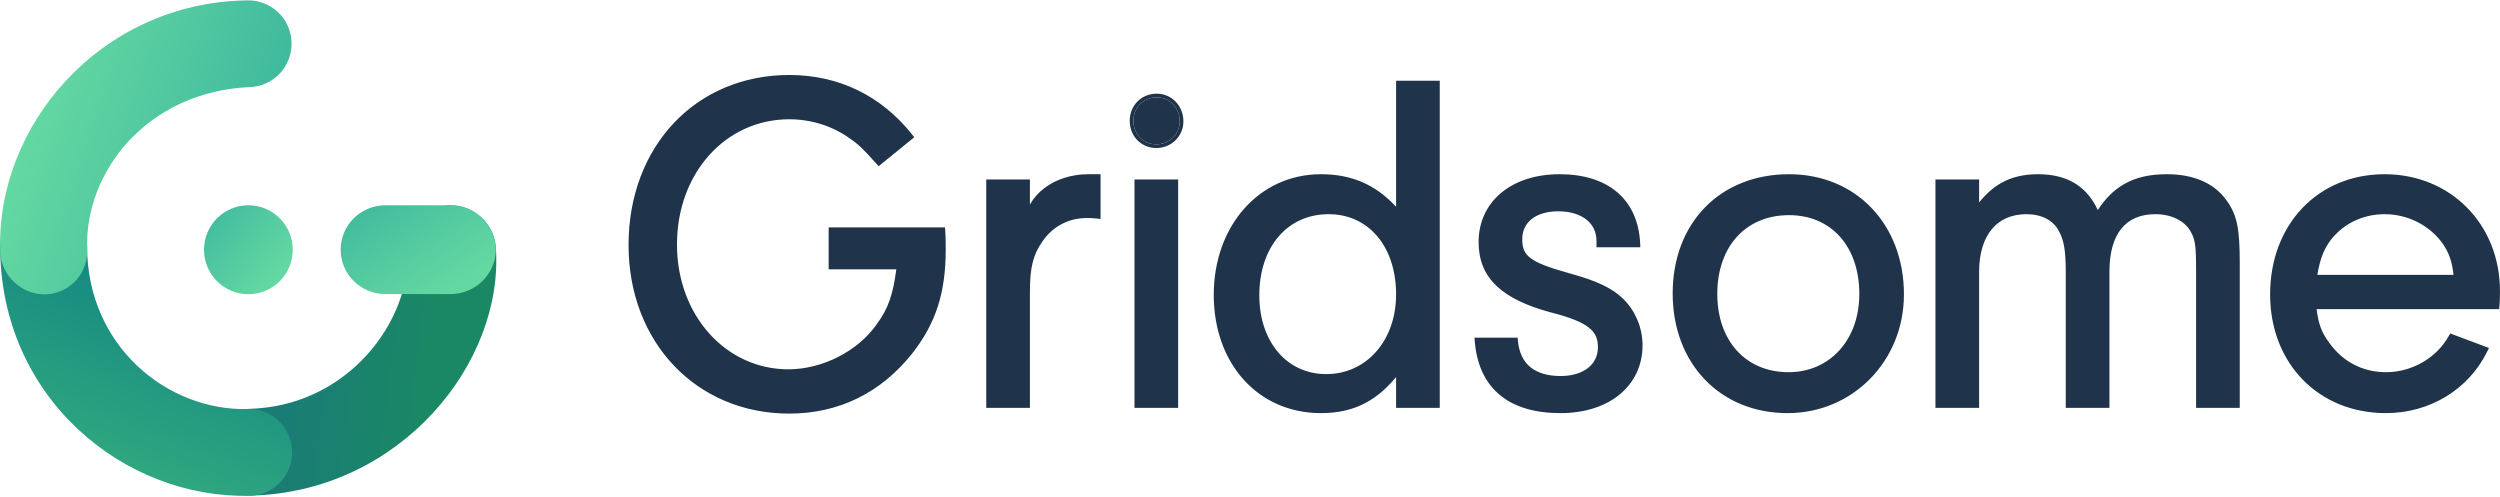
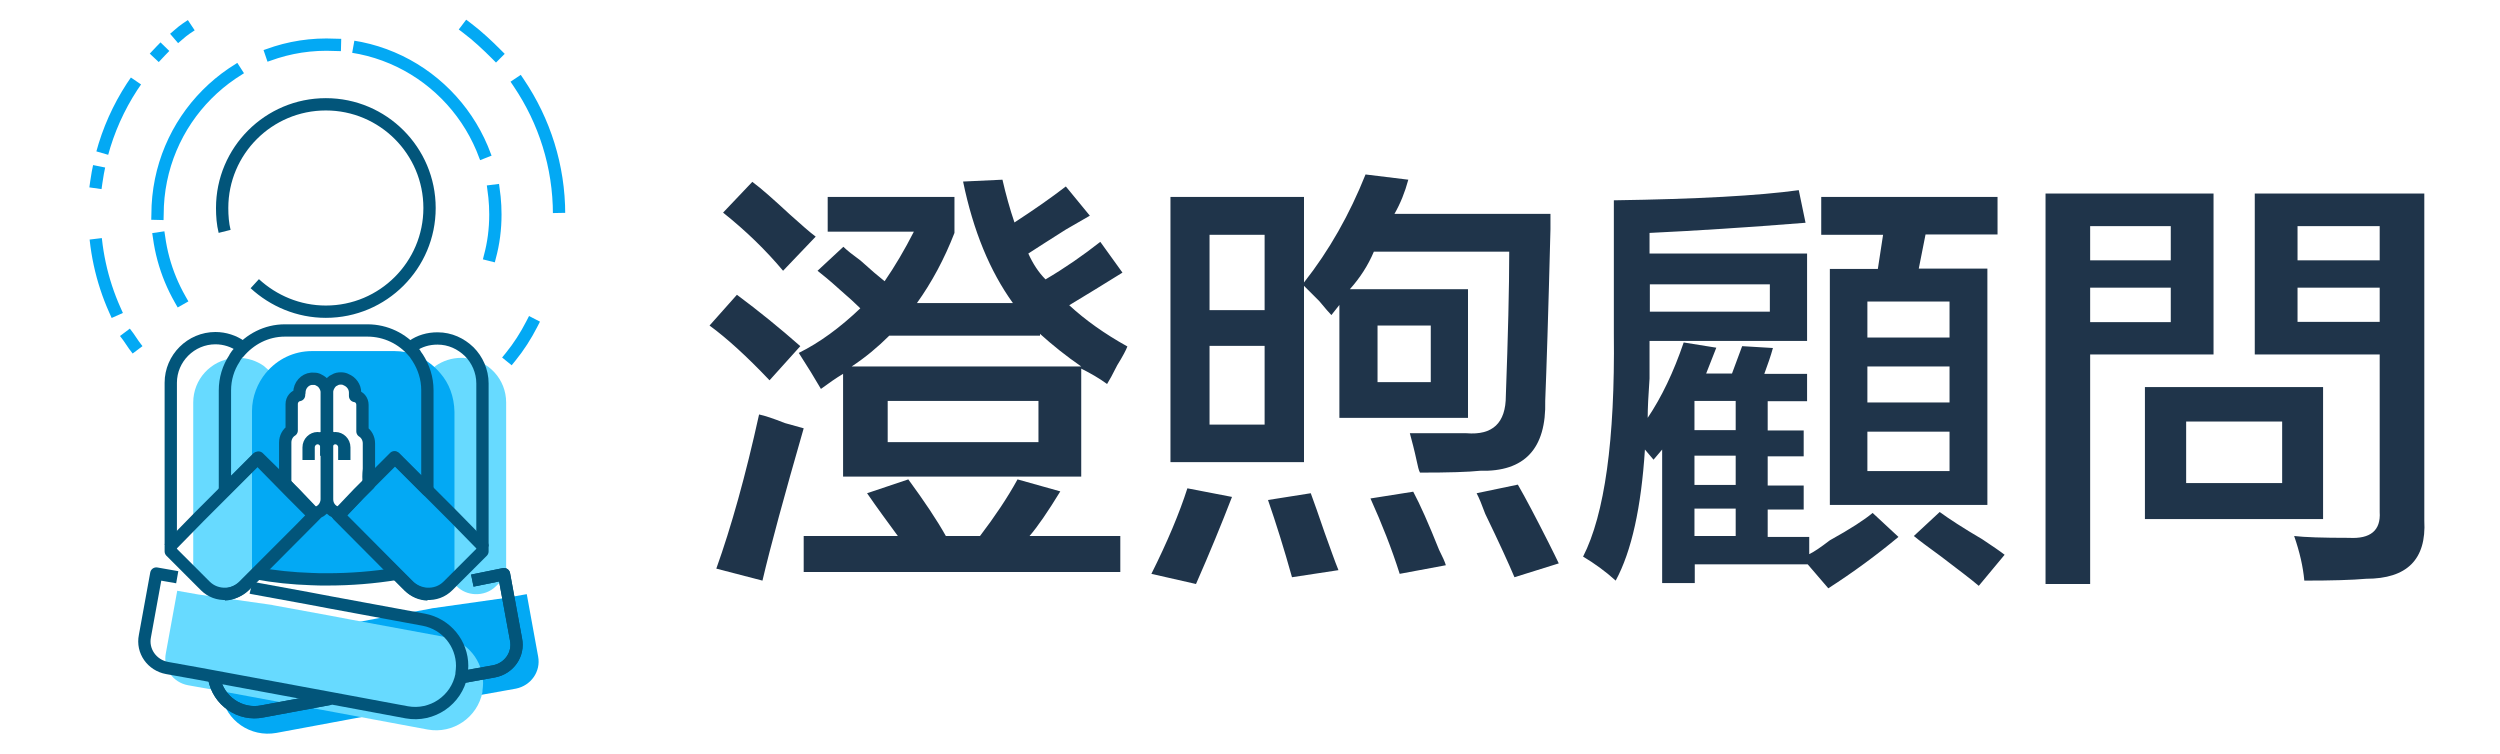
- <svg xmlns="http://www.w3.org/2000/svg" width="1234" height="245" viewBox="0 0 1234 245" fill="none">
-   <path fill-rule="evenodd" clip-rule="evenodd" d="M221.494 101.381C233.273 100.815 243.701 109.953 244.718 121.744C249.124 178.78 197.865 242.567 124.306 244.61C112.517 244.938 102.696 235.62 102.369 223.799C102.043 211.977 111.334 202.129 123.123 201.801C171.923 200.446 202.838 158.295 201.188 123.795C200.623 111.983 209.714 101.948 221.494 101.381Z" fill="url(#paint0_linear)" />
-   <path fill-rule="evenodd" clip-rule="evenodd" d="M21.633 100.167C33.426 100.167 42.987 109.754 42.987 121.58C42.987 170.939 82.675 202.883 122.315 201.905C134.105 201.614 143.897 210.962 144.187 222.784C144.478 234.607 135.155 244.427 123.366 244.718C61.377 246.247 0.068 196.619 0.068 121.58C0.068 109.754 9.84 100.167 21.633 100.167Z" fill="url(#paint1_linear)" />
-   <path d="M168.15 123.24C168.15 111.133 178.026 101.318 190.208 101.318L222.354 101.318C234.537 101.318 244.718 111.133 244.718 123.24C244.718 135.348 234.537 145.163 222.354 145.163H190.208C178.026 145.163 168.15 135.348 168.15 123.24Z" fill="url(#paint2_linear)" />
-   <path d="M100.7 123.272C100.7 111.147 110.513 101.318 122.604 101.318C134.696 101.318 144.509 111.147 144.509 123.272C144.509 135.397 134.696 145.227 122.604 145.227C110.513 145.227 100.7 135.397 100.7 123.272Z" fill="url(#paint3_linear)" />
-   <path fill-rule="evenodd" clip-rule="evenodd" d="M143.902 20.696C144.392 32.512 135.236 42.488 123.453 42.979C72.588 45.097 41.535 85.076 43.046 123.036C43.517 134.852 34.537 144.814 22.753 145.286C10.969 145.758 0.606 136.221 0.136 124.405C-2.327 62.545 49.18 1.391 121.681 0.19C133.464 -0.3 143.413 8.88 143.902 20.696Z" fill="url(#paint4_linear)" />
-   <path d="M570.994 48.062C564.396 48.062 559.449 53.031 559.449 59.656C559.449 66.281 564.396 71.25 570.758 71.25C577.12 71.25 582.303 66.281 582.303 59.892C582.303 53.267 577.355 48.062 570.994 48.062Z" fill="#1F344A" />
-   <path fill-rule="evenodd" clip-rule="evenodd" d="M409.02 112.256H466.45L466.571 113.948C466.811 117.325 466.811 121.631 466.811 123.054V123.068C466.811 144.477 461.995 159.558 450.164 174.591L450.16 174.595L450.157 174.6C434.741 193.951 413.958 204.154 389.59 204.154C343.732 204.154 310.249 168.944 310.249 120.938C310.249 72.238 343.482 37.013 389.59 37.013C413.948 37.013 434.971 47.208 450.159 66.333L451.277 67.741L433.685 82.042L432.525 80.743C426.406 73.889 423.709 71.203 419.676 68.503L419.644 68.482L419.613 68.459C411.221 62.309 400.529 58.874 389.59 58.874C358.26 58.874 334.158 85.318 334.158 120.702C334.158 155.623 358.269 182.293 389.119 182.293C405.982 182.293 423.552 173.337 432.857 159.891L432.874 159.867L432.891 159.844C438.452 152.326 440.803 145.231 442.422 132.933H409.02V112.256ZM486.811 88.595H508.365V100.938C510.347 97.548 512.416 95.268 515.311 93.006C521.1 88.457 529.055 85.992 537.172 85.992H543.236V108.096L541.185 107.838C539.428 107.618 537.65 107.616 536.465 107.616C527.411 107.616 519.496 111.81 514.416 119.352L514.411 119.359L514.407 119.365C509.977 125.816 508.365 131.796 508.365 144.126V201.314H486.811V88.595ZM581.535 88.595V201.314H559.981V88.595H581.535ZM689.109 102.062C678.899 91.031 667.038 85.992 652.055 85.992C621.389 85.992 599.103 111.635 599.103 145.546C599.103 179.498 620.955 203.917 652.055 203.917C660.551 203.917 667.874 202.268 674.493 198.634C679.797 195.722 684.572 191.577 689.109 186.122V201.314H710.662V39.853H689.109V102.062ZM809.669 122.049H788.03V119.045C788.03 114.499 786.211 110.889 783.036 108.375C779.818 105.827 775.071 104.303 769.119 104.303C763.404 104.303 758.956 105.767 755.978 108.16C753.039 110.521 751.386 113.894 751.386 118.099C751.386 120.324 751.665 122.052 752.282 123.496C752.888 124.914 753.871 126.174 755.467 127.386C758.772 129.895 764.504 132.069 774.315 134.799C788.295 138.607 795.983 142.258 801.513 147.811C807.273 153.595 810.762 161.865 810.762 170.39C810.762 180.395 806.633 188.839 799.434 194.748C792.266 200.633 782.166 203.917 770.297 203.917C757.661 203.917 747.533 200.957 740.297 194.949C733.034 188.917 728.927 180.017 727.954 168.653L727.785 166.677H749.099L749.257 168.324C749.811 174.105 751.939 178.35 755.35 181.174C758.785 184.018 763.744 185.606 770.297 185.606C776.123 185.606 780.754 184.086 783.887 181.595C786.982 179.134 788.737 175.639 788.737 171.337C788.737 169.168 788.386 167.374 787.66 165.823C786.937 164.278 785.794 162.871 784.06 161.542C780.52 158.828 774.655 156.533 765.37 154.172L765.356 154.169L765.342 154.165C753.437 150.937 744.556 146.752 738.641 141.093C732.651 135.363 729.832 128.246 729.832 119.519C729.832 109.524 733.894 101.081 741.003 95.168C748.084 89.279 758.069 85.992 769.826 85.992C781.668 85.992 791.383 89.027 798.283 94.917C805.21 100.83 809.091 109.441 809.581 120.145L809.669 122.049ZM955.339 88.595H976.893V99.928C980.176 95.824 983.7 92.668 987.651 90.404C992.99 87.345 998.973 85.992 1005.94 85.992C1013.62 85.992 1020.07 87.647 1025.28 91.188C1029.62 94.139 1032.98 98.319 1035.47 103.682C1039.14 98.077 1043.32 93.853 1048.34 90.94C1054.26 87.513 1061.2 85.992 1069.55 85.992C1082.42 85.992 1092.48 90.151 1098.58 98.31C1101.31 101.926 1103.08 105.416 1104.14 110.255C1105.19 115.016 1105.54 121.04 1105.54 129.693V201.314H1083.99V133.952C1083.99 127.309 1083.87 123.359 1083.45 120.524C1083.04 117.795 1082.37 116.119 1081.17 114.044C1078.28 109.073 1071.92 105.723 1063.9 105.723C1056.45 105.723 1050.88 108.215 1047.14 112.802C1043.35 117.447 1041.22 124.49 1041.22 133.952V201.314H1019.66V134.189C1019.66 123.609 1018.71 118.554 1016.35 114.24L1016.34 114.209L1016.32 114.177C1013.65 108.812 1007.81 105.723 1000.28 105.723C992.86 105.723 987.099 108.372 983.158 113.11C979.181 117.892 976.893 125.004 976.893 134.189V201.314H955.339V88.595ZM1233.59 152.572H1143.48C1143.92 156.123 1144.51 158.884 1145.37 161.324C1146.38 164.184 1147.81 166.682 1149.97 169.529L1149.98 169.542L1149.99 169.556C1156.71 178.785 1166.53 183.713 1177.73 183.713C1190.52 183.713 1202.62 176.716 1208.65 165.952L1209.42 164.587L1228.55 171.757L1227.67 173.558C1218.39 192.434 1199.12 203.917 1177.73 203.917C1144.4 203.917 1120.53 179.395 1120.53 145.309C1120.53 110.792 1144.12 85.992 1177.02 85.992C1209.63 85.992 1233.98 110.73 1233.98 143.653V143.674C1233.98 145.093 1233.98 148.232 1233.74 150.915L1233.59 152.572ZM557.625 59.656C557.625 52.035 563.38 46.241 570.994 46.241C578.444 46.241 584.127 52.346 584.127 59.892C584.127 67.326 578.087 73.07 570.758 73.07C563.355 73.07 557.625 67.252 557.625 59.656ZM679.764 116.556C673.929 109.692 665.663 105.723 655.825 105.723C645.623 105.723 637.121 109.76 631.143 116.712C625.147 123.686 621.599 133.709 621.599 145.783C621.599 157.374 625.083 167.106 630.91 173.91C636.72 180.693 644.932 184.659 654.647 184.659C674.394 184.659 689.109 168.195 689.109 145.309C689.109 133.351 685.618 123.443 679.764 116.556ZM841.581 102.366C851.735 91.953 866.124 85.992 883.06 85.992C916.191 85.992 939.782 110.787 939.782 145.309C939.782 178.223 914.496 203.917 882.353 203.917C865.749 203.917 851.537 197.822 841.481 187.324C831.43 176.832 825.631 162.049 825.631 144.836C825.631 127.506 831.43 112.775 841.581 102.366ZM908.179 116.799C902.158 110.085 893.536 106.196 883.06 106.196C872.336 106.196 863.534 110.094 857.4 116.812C851.251 123.545 847.656 133.253 847.656 145.073C847.656 156.77 851.249 166.421 857.37 173.127C863.478 179.818 872.223 183.713 882.824 183.713C903.097 183.713 917.757 167.898 917.757 145.073C917.757 133.246 914.216 123.532 908.179 116.799ZM1143.83 135.681H1211.06C1210.3 128.668 1208.71 124.568 1205.46 119.869C1198.97 111.121 1188.45 105.723 1177.02 105.723C1165.59 105.723 1155.34 111.114 1149.33 120.041C1146.49 124.527 1145.11 128.445 1143.83 135.681ZM570.994 48.062C564.396 48.062 559.449 53.031 559.449 59.656C559.449 66.281 564.396 71.25 570.758 71.25C577.12 71.25 582.303 66.281 582.303 59.892C582.303 53.267 577.355 48.062 570.994 48.062Z" fill="#1F344A" />
-   <defs>
-     <linearGradient id="paint0_linear" x1="131.849" y1="295.871" x2="198.611" y2="304.452" gradientUnits="userSpaceOnUse">
-       <stop stop-color="#1A7D75" />
-       <stop offset="1" stop-color="#1A8864" />
-     </linearGradient>
-     <linearGradient id="paint1_linear" x1="8.135" y1="116.241" x2="-25.494" y2="204.661" gradientUnits="userSpaceOnUse">
-       <stop offset="0.013" stop-color="#168A81" />
-       <stop offset="1" stop-color="#31A97F" />
-     </linearGradient>
-     <linearGradient id="paint2_linear" x1="57.662" y1="127.831" x2="114.279" y2="213.676" gradientUnits="userSpaceOnUse">
-       <stop stop-color="#27A59B" />
-       <stop offset="1" stop-color="#64D8A2" />
-     </linearGradient>
-     <linearGradient id="paint3_linear" x1="37.482" y1="127.87" x2="98.534" y2="180.757" gradientUnits="userSpaceOnUse">
-       <stop stop-color="#27A59B" />
-       <stop offset="1" stop-color="#64D8A2" />
-     </linearGradient>
-     <linearGradient id="paint4_linear" x1="304.542" y1="-205.801" x2="124.854" y2="-266.451" gradientUnits="userSpaceOnUse">
-       <stop stop-color="#27A59B" />
-       <stop offset="1" stop-color="#64D8A2" />
-     </linearGradient>
-   </defs>
+ <svg xmlns="http://www.w3.org/2000/svg" version="1.1" id="Layer_1" x="0px" y="0px" viewBox="0 0 812.5 245" style="enable-background:new 0 0 812.5 245;" xml:space="preserve">
+   <style type="text/css">
+ 	.st0{fill:#03A9F4;}
+ 	.st1{fill:#67DAFF;}
+ 	.st2{fill:none;stroke:#02557A;stroke-width:4;stroke-linejoin:round;stroke-miterlimit:10;}
+ 	.st3{fill:none;stroke:#02557A;stroke-width:4;stroke-linecap:square;stroke-linejoin:round;stroke-miterlimit:10;}
+ 	.st4{fill:none;stroke:#03A9F4;stroke-width:4;stroke-linecap:square;stroke-linejoin:round;stroke-dasharray:21,8,55,13;}
+ 	.st5{fill:none;stroke:#03A9F4;stroke-width:4;stroke-linecap:square;stroke-linejoin:round;}
+ 	.st6{fill:none;stroke:#03A9F4;stroke-width:4;stroke-linecap:square;stroke-linejoin:round;stroke-dasharray:42.707,26.401;}
+ 	.st7{fill:none;stroke:#03A9F4;stroke-width:4;stroke-linecap:square;stroke-linejoin:round;stroke-dasharray:21.998,13.587;}
+ 	
+ 		.st8{fill:none;stroke:#03A9F4;stroke-width:4;stroke-linecap:square;stroke-linejoin:round;stroke-dasharray:3.235,8.411,21.998,13.587;}
+ 	.st9{fill:#1F344A;}
+ </style>
+   <g>
+     <g id="Ebene_5">
+       <path class="st0" d="M140.4,197.7l-0.4,0.1l-18,3.3l0,0l-7.4,1.4l-30.3,5.6c-7.4,1.3-12.5,7.7-12.5,15c0,0.8,0.1,1.7,0.2,2.5    c0,0.1,0,0.2,0,0.4c1.5,8.2,9.4,13.7,17.8,12.2l24.7-4.6l42.6-7.9l10.6-1.9c4.9-1,8.1-5.6,7.2-10.4l-3.7-20.3l-6.8,1.2    L140.4,197.7z" />
+     </g>
+     <g id="Ebene_4">
+       <path class="st1" d="M64.4,193.2l-6.8-1.2l-3.7,20.3c-1,4.9,2.3,9.5,7.2,10.4l10.6,1.9l42.6,7.9l24.7,4.6    c8.2,1.5,16.2-3.9,17.8-12.2c0-0.1,0-0.2,0-0.4c0.1-0.8,0.2-1.7,0.2-2.5c0-7.2-5.1-13.6-12.5-15l-30.3-5.6l-7.4-1.4l0,0l-18-3.3    l-0.4-0.1L64.4,193.2z" />
+     </g>
+     <g id="Ebene_2_Kopie">
+       <path class="st1" d="M126.2,188.2c6.1-0.2,12-0.8,18-1.9l4.2,4.2c1.7,1.7,3.8,2.5,6,2.6c2.4,0.1,4.9-0.7,6.8-2.6l3.3-3.3v-56.4    c0-7.5-5.7-13.7-13.1-14.4c-0.2,0-0.5,0-0.7-0.1c-0.2,0-0.5,0-0.8,0c-3.1,0-6,1-8.3,2.6l-1.7,1.5l-0.5,2.3l-4.5,26.8l-2.3,10.3    l-0.1,0.6l-2.5,11.6L126.2,188.2z" />
+       <path class="st1" d="M101.1,188.2c-6.1-0.2-12-0.8-18-1.9l-4.2,4.2c-1.7,1.7-3.8,2.5-6,2.6c-2.4,0.1-4.9-0.7-6.8-2.6l-3.3-3.3    v-56.4c0-7.5,5.7-13.7,13.1-14.4c0.2,0,0.5,0,0.7-0.1c0.2,0,0.5,0,0.8,0c3.1,0,6,1,8.3,2.6l1.7,1.5l0.5,2.3l4.5,26.8l2.3,10.3    l0.1,0.6l2.5,11.6L101.1,188.2z" />
+       <path class="st0" d="M106.1,141c-0.1,0.5-0.8,1-1.1,1.3c0,0,0,0,0,0.1c0.1,0.5,1.1,1,1.1,1.4c0-0.5,1-1,1.1-1.4l0,0    C107.1,141.9,106.3,141.4,106.1,141z M143.1,121.3c-1.9-2.3-4.3-4.1-6.9-5.4c-0.4-0.1-0.7-0.4-1-0.5c-2.1-0.8-4.5-1.3-7-1.3h-26.8    c-6,0-11.3,2.7-14.9,7c0,0,0,0.1-0.1,0.1c-2.7,3.3-4.5,7.7-4.5,12.4v54l1.3-1.3c5.8,1,11.8,1.7,18,1.9c1.7,0.1,3.5,0.1,5.1,0.1    c7.6,0,15.1-0.6,22.5-1.8l4.1,4.1c1.7,1.7,3.8,2.5,6,2.6c2.4,0.1,4.9-0.7,6.8-2.6l2-2v-54.8C147.6,129,146,124.6,143.1,121.3z     M119.9,157.4c-0.5,0.5-0.8,0.8-1.1,1.1c-0.1,0.1-0.4,0.4-0.5,0.5c-0.1,0.1-0.4,0.4-0.5,0.5l-0.8,0.8l-0.2,0.2l-6,6.3h-0.1h-0.1    c-2.4-0.1-4.3-2-4.3-4.5c0,2.5-2,4.5-4.5,4.5l-7-7.4c-1.2-1.2-2-2.3-2-2.3s0-2.6,0-5v-8.5c0-1.7,0.8-3.1,2.1-3.9v-8.6    c0-1.4,1.1-2.6,2.4-2.9v-1.1c0-2.4,1.8-4.2,3.9-4.5c0.1,0,0.4,0,0.5,0c0.5,0,1.1,0.1,1.5,0.2c0.6,0.2,1.2,0.6,1.7,1.1    c0.7,0.8,1.3,1.9,1.3,3.1c0-1.2,0.6-2.3,1.3-3.1c0.4-0.4,0.7-0.6,1.2-0.8c0.6-0.4,1.3-0.5,2-0.5c0.6,0,1.2,0.1,1.7,0.4    c1.7,0.7,2.9,2.3,2.9,4.2v1.1c1.4,0.2,2.4,1.4,2.4,2.9v8.6c1.3,0.8,2.1,2.3,2.1,3.9v8.3C119.7,154.5,119.7,155.4,119.9,157.4    L119.9,157.4z M107.2,142.4L107.2,142.4c-0.1-0.5-1-1-1.1-1.4c-0.1,0.5-0.8,1-1.1,1.3c0,0,0,0,0,0.1c0.1,0.5,1.1,1,1.1,1.4    C106.3,143.3,107.1,142.9,107.2,142.4z M106.1,127.5c0-0.1,0-0.1,0-0.2C106.1,127.4,106.1,127.4,106.1,127.5v13.3v0.1v-0.1V127.5z     M106.1,145L106.1,145L106.1,145v-1.2l0,0v18.4c0,0,0,0,0,0.1V145z" />
+     </g>
+     <g id="Ebene_3">
+       <path class="st2" d="M128.8,186.5c-7.3,1.2-14.8,1.8-22.5,1.8c-1.8,0-3.5,0-5.1-0.1c-6.1-0.2-12-0.8-18-1.9" />
+       <g>
+         <g>
+           <path class="st3" d="M106.1,146.1v-0.7c0-1.7-1.3-3-2.9-3l0,0c-1.5,0-2.9,1.3-2.9,3v2.1" />
+           <path class="st2" d="M97.2,128.4c-1.3,0.2-2.4,1.4-2.4,2.9v8.6c-1.3,0.8-2.1,2.3-2.1,3.9v8.3c0,2.3,0,5,0,5s0.8,1,2,2.3l7,7.4      c2.5,0,4.4-2,4.5-4.5c0,0,0,0,0-0.1v-17V145l0,0v-1.1l0,0c0-0.5-1-1-1.1-1.4c0,0,0,0,0-0.1c0.2-0.5,1-0.8,1.1-1.3V141v-13.3      c0-0.1,0-0.1,0-0.2c0-1.2-0.6-2.3-1.3-3.1c-0.5-0.5-1.1-0.8-1.7-1.1c-0.5-0.2-1-0.2-1.5-0.2c-0.2,0-0.4,0-0.5,0      c-2.1,0.2-3.9,2.1-3.9,4.5C97.2,127.4,97.2,128,97.2,128.4z" />
+         </g>
+         <g>
+           <path class="st3" d="M106.1,146.1v-0.7c0-1.7,1.3-3,2.9-3l0,0c1.5,0,2.9,1.3,2.9,3v2.1" />
+           <path class="st2" d="M119.9,157.4L119.9,157.4c-0.5,0.5-0.8,0.8-1.1,1.1c-0.1,0.1-0.4,0.4-0.5,0.5c-0.1,0.1-0.4,0.4-0.5,0.5      l-0.8,0.8l-0.2,0.2l-6,6.3h-0.1h-0.1c-2.4-0.1-4.3-2-4.3-4.5v-0.1v-18.4l0,0c0-0.5,1-1,1.1-1.4l0,0c-0.1-0.5-1-1-1.1-1.4v-0.1      v-13.3c0-0.1,0-0.1,0-0.2c0-1.2,0.6-2.3,1.3-3.1c0.4-0.4,0.7-0.6,1.2-0.8c0.6-0.4,1.3-0.5,2-0.5c0.6,0,1.2,0.1,1.7,0.4      c1.7,0.7,2.9,2.3,2.9,4.2v1.1c1.4,0.2,2.4,1.4,2.4,2.9v8.6c1.3,0.8,2.1,2.3,2.1,3.9v8.3C119.7,154.5,119.7,155.4,119.9,157.4z" />
+         </g>
+       </g>
+       <path class="st2" d="M73,193.2c2.1-0.1,4.3-1,6-2.6l2.9-2.9l1.3-1.3l14.4-14.4l4.4-4.5l-7-7l-11.4-11.6l-1.7,1.7l-8.8,8.8v-32.5    c0-3.8,1.1-7.4,3.1-10.4c0.1-0.1,0.1-0.2,0.2-0.4c0.4-0.6,0.7-1.1,1.2-1.5c3.6-4.3,8.9-7.2,15-7.2h26.8c6,0,11.4,2.7,15,7    c0.4,0.4,0.6,0.7,0.8,1.1c0.1,0.2,0.4,0.5,0.5,0.7c2,3.1,3.2,6.7,3.2,10.6v32.5l-10.5-10.5l-11.7,11.7l-6,6.3h-0.1h-0.1l-0.6,0.6    l19,19.1l4.1,4.1c1.7,1.7,3.8,2.5,6,2.6" />
+       <path class="st2" d="M73,75.2c-0.6-2.4-0.8-5-0.8-7.6c0-18.6,15.1-33.7,33.7-33.7s33.7,15.1,33.7,33.7s-15.1,33.7-33.7,33.7    c-8.9,0-17-3.5-23.1-9.1" />
+       <path class="st2" d="M55.5,177.1v-52.7c0-8,6.6-14.5,14.5-14.5c3.1,0,6,1,8.3,2.6" />
+       <path class="st2" d="M134,112.5c2.4-1.7,5.2-2.5,8.2-2.5c4.1,0,7.6,1.7,10.3,4.3c2.6,2.6,4.3,6.3,4.3,10.3v53" />
+       <g>
+         <g>
+           <path class="st4" d="M58.5,97.2c-4.6-8.1-7.3-17.5-7.3-27.5c0-30.5,24.6-55.2,54.9-55.2s54.9,24.7,54.9,55.2      c0,4.8-0.6,9.4-1.8,13.8" />
+         </g>
+       </g>
+       <g>
+         <g>
+           <path class="st5" d="M151.9,9.2c3.3,2.5,6.4,5.4,9.3,8.3" />
+           <path class="st6" d="M168.7,27.1c8.2,12.2,13,26.8,13,42.6c0,7.4-1.1,14.4-3,21.2" />
+           <path class="st5" d="M172.8,105.4c-1.9,3.7-4.2,7.3-6.8,10.5" />
+         </g>
+       </g>
+       <path class="st3" d="M156.8,177.4v1.8l-9.2,9.2l-2,2c-1.9,1.9-4.3,2.7-6.8,2.6c-2.1-0.1-4.3-1-6-2.6l-4.1-4.1l-19-19.1l0.6-0.6    h0.1h0.1l6-6.3l11.7-11.7l10.5,10.5l8.8,8.8L156.8,177.4z" />
+       <path class="st3" d="M55.5,177.4v1.8l9.2,9.2l2,2c1.9,1.9,4.3,2.7,6.8,2.6c2.1-0.1,4.3-1,6-2.6l4.1-4.1l19-19.1l-0.6-0.6h-0.1    h-0.1l-6-6.3L84,148.7l-10.5,10.5l-8.8,8.8L55.5,177.4z" />
+       <path class="st2" d="M153.5,188.7l10.3-2.1l3.9,21.2c1,4.9-2.3,9.5-7.2,10.4l-10.6,1.9" />
+       <path class="st2" d="M69.6,220.2c0,0.1,0,0.2,0,0.2c1.3,7.4,8.5,12.3,15.7,10.8l22.1-4.1" />
+       <g>
+         <g>
+           <path class="st5" d="M43.5,112.1c-0.6-0.8-1.1-1.7-1.7-2.5" />
+           <path class="st7" d="M37.3,100.7c-4.2-9.4-6.6-20-6.6-31c0-0.8,0-1.5,0-2.4" />
+           <path class="st8" d="M31.3,59.2c2.3-16.4,9.8-31.2,20.9-42.6" />
+           <path class="st5" d="M58.1,11.2c0.7-0.6,1.5-1.3,2.4-1.9" />
+         </g>
+       </g>
+       <path class="st2" d="M57.6,187.6l-6.8-1.2l-3.7,20.3c-1,4.9,2.3,9.5,7.2,10.4l10.6,1.9l42.6,7.9l24.7,4.6    c8.2,1.5,16.2-3.9,17.8-12.2c0-0.1,0-0.2,0-0.4c0.1-0.8,0.2-1.7,0.2-2.5c0-7.2-5.1-13.6-12.5-15l-30.3-5.6l-7.4-1.4l0,0l-18-3.3    l-0.4-0.1" />
+       <path class="st2" d="M153.5,188.7l10.3-2.1l3.9,21.2c1,4.9-2.3,9.5-7.2,10.4l-10.6,1.9" />
+       <path class="st2" d="M69.6,220.2c0,0.1,0,0.2,0,0.2c1.3,7.4,8.5,12.3,15.7,10.8l22.1-4.1" />
+     </g>
+   </g>
+   <g>
+     <path class="st9" d="M250.1,123.6c-7.4-7.8-13.9-13.7-19.5-17.8l8.9-10c7,5.2,13.9,10.8,20.6,16.7L250.1,123.6z M247.8,188.7   l-15-3.9c4.8-13.4,9.5-30.1,13.9-50.1c1.9,0.4,4.6,1.3,8.4,2.8c2.6,0.7,4.6,1.3,6.1,1.7C254.9,161.1,250.4,177.6,247.8,188.7z    M254.5,88c-5.6-6.7-12.1-13-19.5-18.9l9.5-10c3,2.2,7,5.8,12.2,10.6c3.7,3.3,6.5,5.8,8.4,7.2L254.5,88z M266.8,126.4   c-1.9-3.3-4.3-7.2-7.2-11.7c6.7-3.3,13.4-8.2,20-14.5c-1.5-1.5-3.7-3.5-6.7-6.1c-3.3-3-5.8-5-7.2-6.1l8.4-7.8   c1.1,1.1,3,2.6,5.6,4.5c3.3,3,5.9,5.2,7.8,6.7c3.3-4.8,6.5-10.2,9.5-16.1H269V64h41.2v11.7c-3.3,8.5-7.4,16.1-12.2,22.8h31.2   C321.7,88.1,316.3,75,313,59l12.8-0.6c1.1,4.8,2.4,9.5,3.9,13.9c6.3-4.1,11.9-8,16.7-11.7l7.8,9.5c-1.9,1.1-4.5,2.6-7.8,4.5   c-5.2,3.3-9.3,5.9-12.2,7.8c1.5,3.3,3.3,6.1,5.6,8.4c6.3-3.7,12.2-7.8,17.8-12.2l7.2,10c-5.9,3.7-11.7,7.2-17.3,10.6   c5.2,4.8,11.5,9.3,18.9,13.4c-0.4,1.1-1.5,3.2-3.3,6.1c-1.5,3-2.6,5-3.3,6.1c-2.6-1.9-5.4-3.5-8.4-5v35.1H274v-33.4   C271.8,122.8,269.4,124.5,266.8,126.4z M261.2,185.9v-11.7h30.6c-3.3-4.5-6.7-9.1-10-13.9l13.4-4.5c5.2,7.1,9.3,13.2,12.2,18.4   h-1.7h12.8c4.8-6.3,8.9-12.4,12.2-18.4l13.9,3.9c-4.1,6.7-7.4,11.5-10,14.5h29.5v11.7H261.2z M351.4,119.1   c-4.8-3.3-9.3-6.9-13.4-10.6v0.6h-49c-3.7,3.7-7.8,7.1-12.2,10H351.4z M288.5,130.3v13.4h49v-13.4H288.5z" />
+     <path class="st9" d="M388.7,189.8l-14.5-3.3c5.2-10.4,9.1-19.7,11.7-27.8l14.5,2.8C397,170.3,393.1,179.8,388.7,189.8z    M432.7,102.4c-0.7-0.7-2-2.2-3.9-4.5c-2.2-2.2-3.9-3.9-5-5v57.3h-43.4V64h43.4v27.8c8.2-10.4,14.8-22.1,20-35.1l13.9,1.7   c-1.1,4.1-2.6,7.8-4.5,11.1h50.7c0,4.8,0,6.5,0,5c-0.7,27.5-1.3,46-1.7,55.7c0.4,15.6-6.7,23.2-21.2,22.8   c-3.7,0.4-10.2,0.6-19.5,0.6c-0.4-0.7-0.7-2-1.1-3.9c-0.7-3.3-1.5-6.3-2.2-8.9c6.7,0,12.8,0,18.4,0c8.5,0.7,12.8-3.3,12.8-12.2   c0.7-19.3,1.1-34.9,1.1-46.8h-44c-1.9,4.5-4.5,8.5-7.8,12.2h38.4v41.8h-41.8V99.1L432.7,102.4z M393.1,76.3v24.5H411V76.3H393.1z    M393.1,112.4v25.6H411v-25.6H393.1z M419.9,187.6c-2.6-9.3-5.2-17.6-7.8-25.1l13.9-2.2c1.1,3,2.6,7.2,4.5,12.8   c1.9,5.2,3.3,9.3,4.5,12.2L419.9,187.6z M454.9,186.5c-2.6-8.2-5.8-16.3-9.5-24.5l13.9-2.2c2.2,4.1,5,10.4,8.4,18.9   c1.1,2.2,1.9,3.9,2.2,5L454.9,186.5z M447.7,105.8v18.4H465v-18.4H447.7z M492.2,187.6c-1.9-4.5-5-11.3-9.5-20.6   c-1.1-3-2-5.2-2.8-6.7l13.4-2.8c2.6,4.5,5.9,10.8,10,18.9c1.5,3,2.6,5.2,3.3,6.7L492.2,187.6z" />
+     <path class="st9" d="M525.1,188.7c-3.3-3-6.9-5.6-10.6-7.8c7-13.7,10.4-37.9,10-72.4V65.1c27.1-0.4,47.1-1.5,60.1-3.3l2.2,10.6   c-18.9,1.5-35.8,2.6-50.7,3.3v6.7h51.2v28.4h-51.2c0,2.6,0,6.7,0,12.2c-0.4,5.6-0.6,9.8-0.6,12.8c4.5-6.7,8.4-14.8,11.7-24.5   l10.6,1.7l-3.3,8.4h8.4l3.3-8.9l10,0.6c-0.7,2.6-1.7,5.4-2.8,8.4h13.9v8.9h-12.8v9.5h11.7v8.4h-11.7v9.5h11.7v7.8h-11.7v8.9H588   v5.6c1.5-0.7,3.7-2.2,6.7-4.5c6.7-3.7,11.3-6.7,13.9-8.9l8.4,7.8c-7.1,5.9-14.7,11.5-22.8,16.7l-6.7-7.8h-36.7v6.1h-10.6v-43.4   l-2.8,3.3l-2.8-3.3C533.4,164.8,530.3,179.1,525.1,188.7z M575.2,92.4h-39v8.9h39V92.4z M550.7,130.3v9.5h13.4v-9.5H550.7z    M550.7,148.1v9.5h13.4v-9.5H550.7z M550.7,165.3v8.9h13.4v-8.9H550.7z M591.9,76.3V64h57.3v12.2h-23.4l-2.2,11.1h22.3v76.8h-51.2   V87.4h15.6l1.7-11.1H591.9z M606.9,98v11.7h26.7V98H606.9z M606.9,119.1v11.7h26.7v-11.7H606.9z M606.9,140.3v12.8h26.7v-12.8   H606.9z M643.1,190.4c-2.2-1.9-6.3-5-12.2-9.5c-4.1-3-7.1-5.2-8.9-6.7l8.4-7.8c3,2.2,7.6,5.2,13.9,8.9c3.3,2.2,5.8,3.9,7.2,5   L643.1,190.4z" />
+     <path class="st9" d="M664.8,189.8V62.9h54.6v52.3h-40.1v74.6H664.8z M679.3,73.5v11.1h26.2V73.5H679.3z M679.3,104.7h26.2V93.5   h-26.2V104.7z M697.1,168.7v-42.9H755v42.9H697.1z M741.7,157v-20h-31.2v20H741.7z M748.9,188.7c-0.4-4.5-1.5-9.3-3.3-14.5   c3.3,0.4,9.3,0.6,17.8,0.6c7,0.4,10.4-2.4,10-8.4v-51.2h-40.6V62.9h55.1v106.3c0.7,12.6-5.6,18.9-18.9,18.9   C764.5,188.5,757.8,188.7,748.9,188.7z M746.7,73.5v11.1h26.7V73.5H746.7z M746.7,93.5v11.1h26.7V93.5H746.7z" />
+   </g>
</svg>
